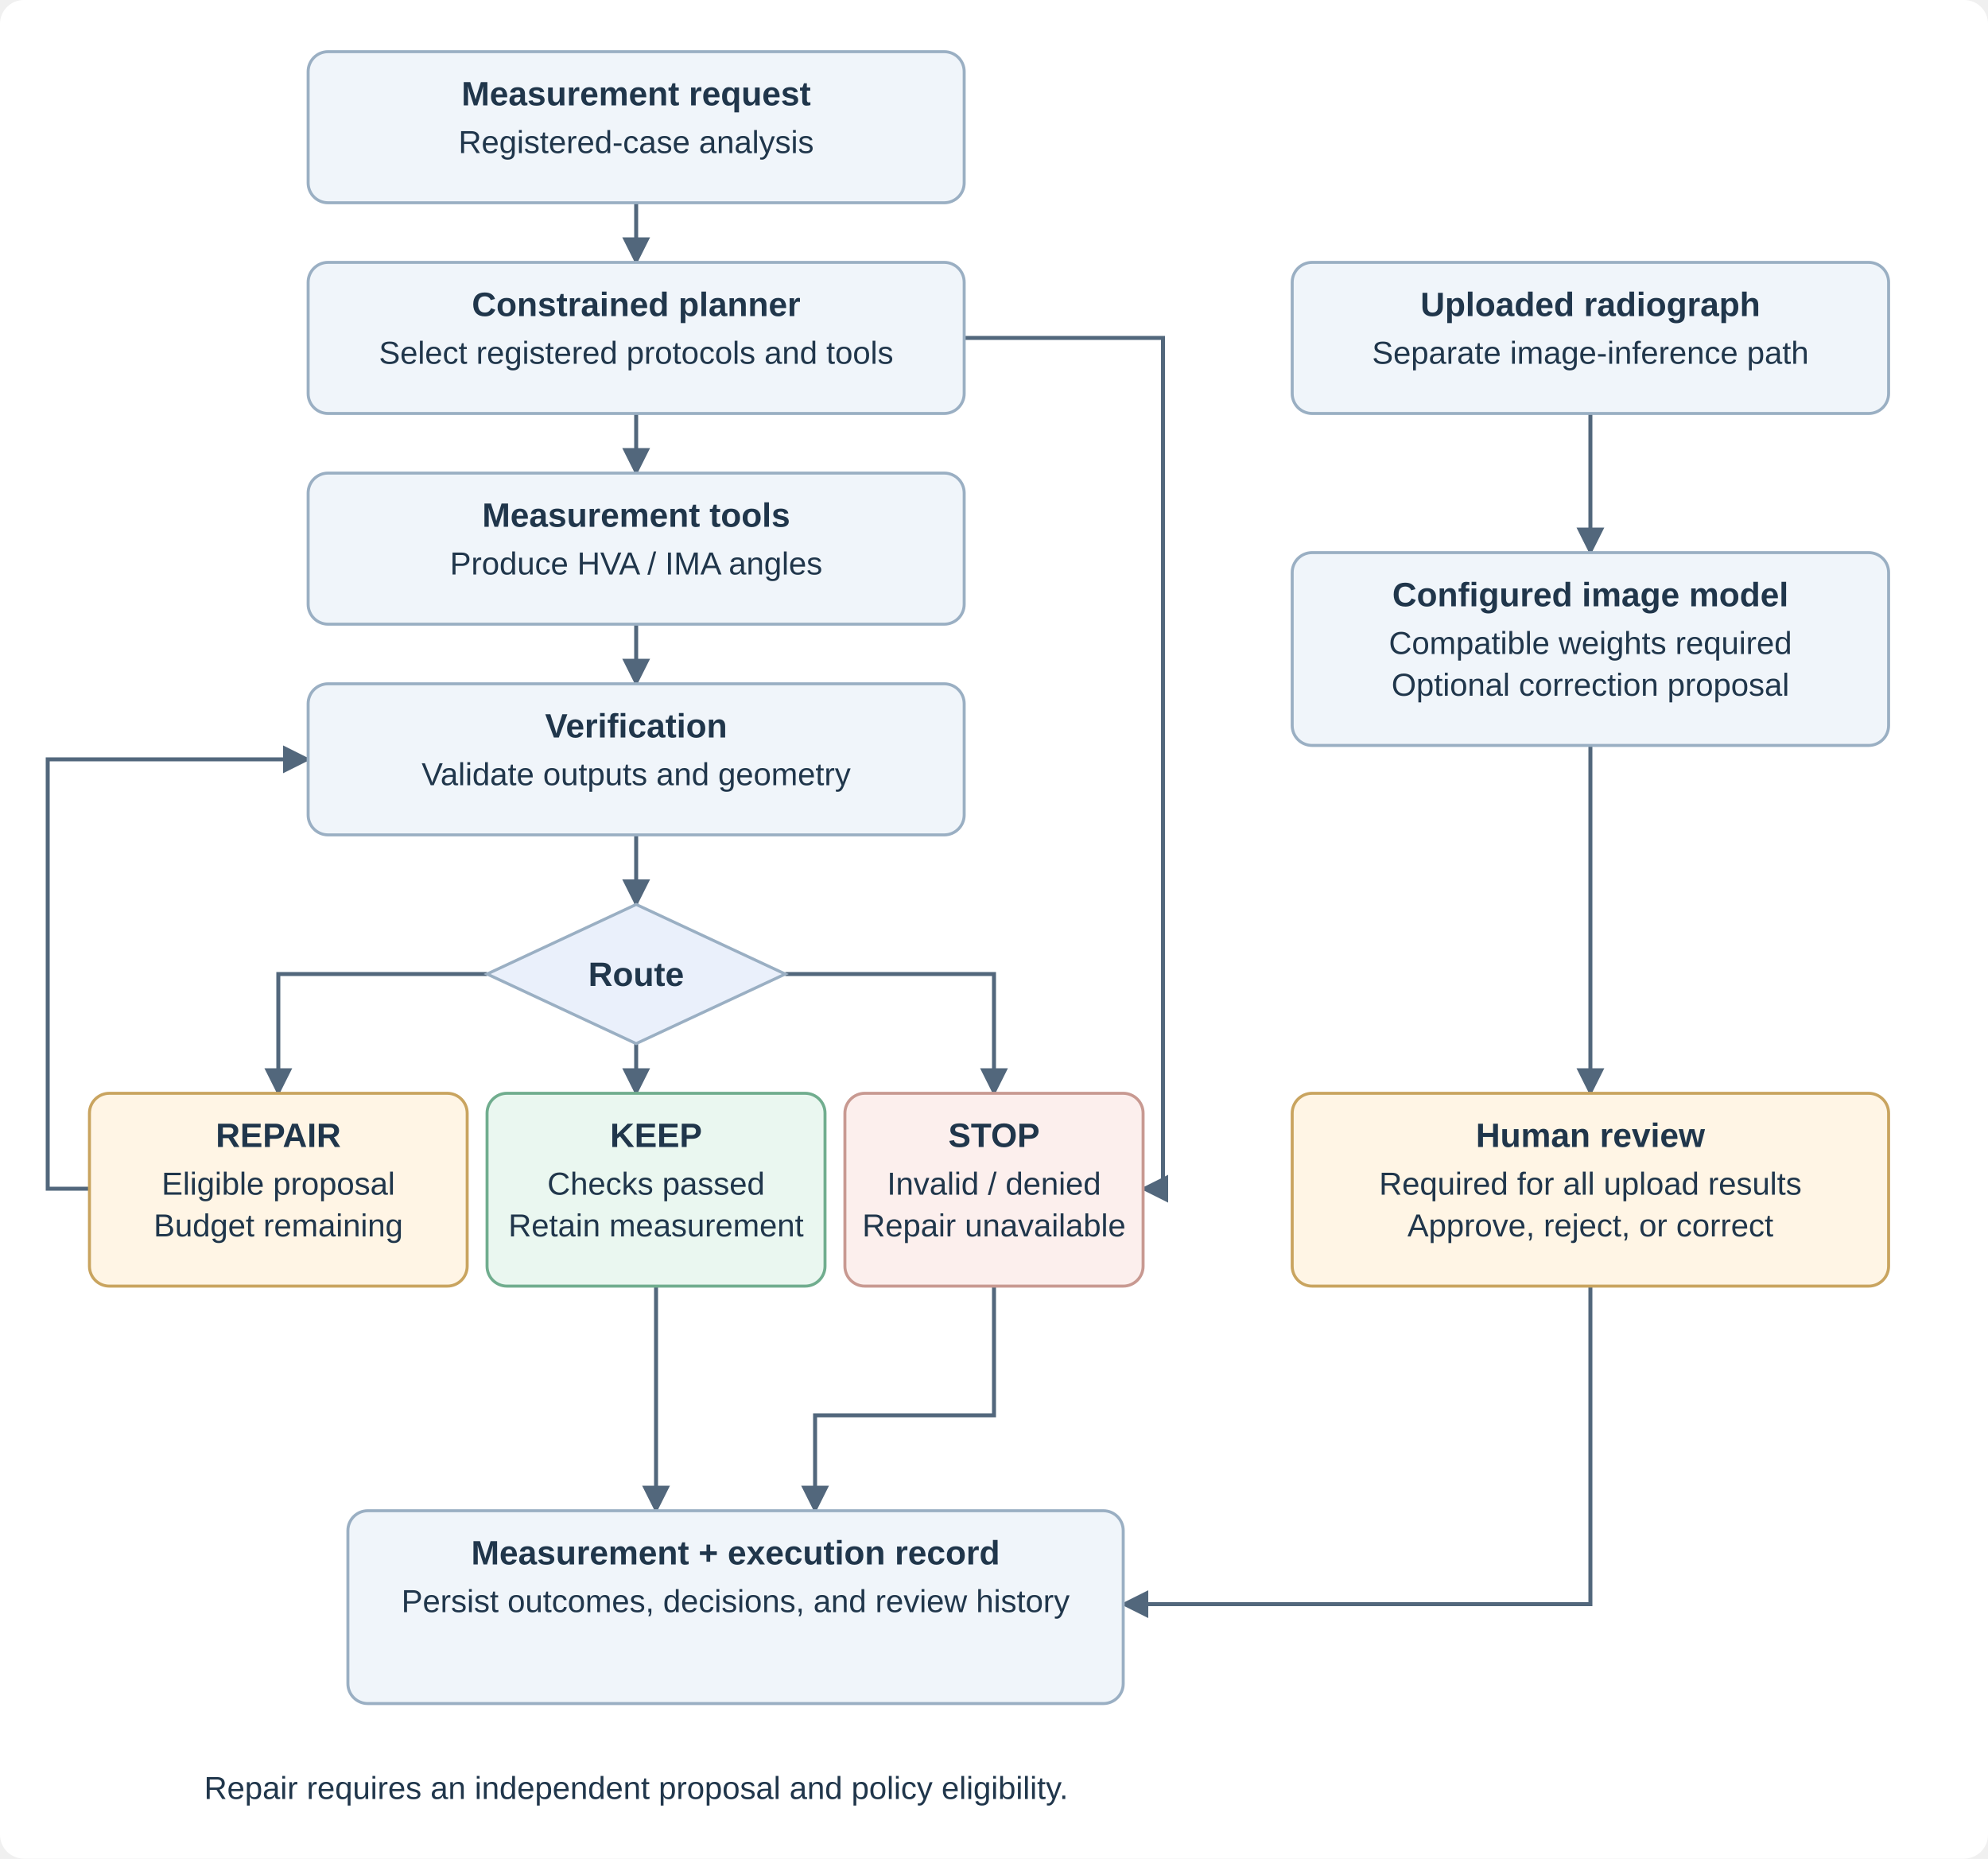
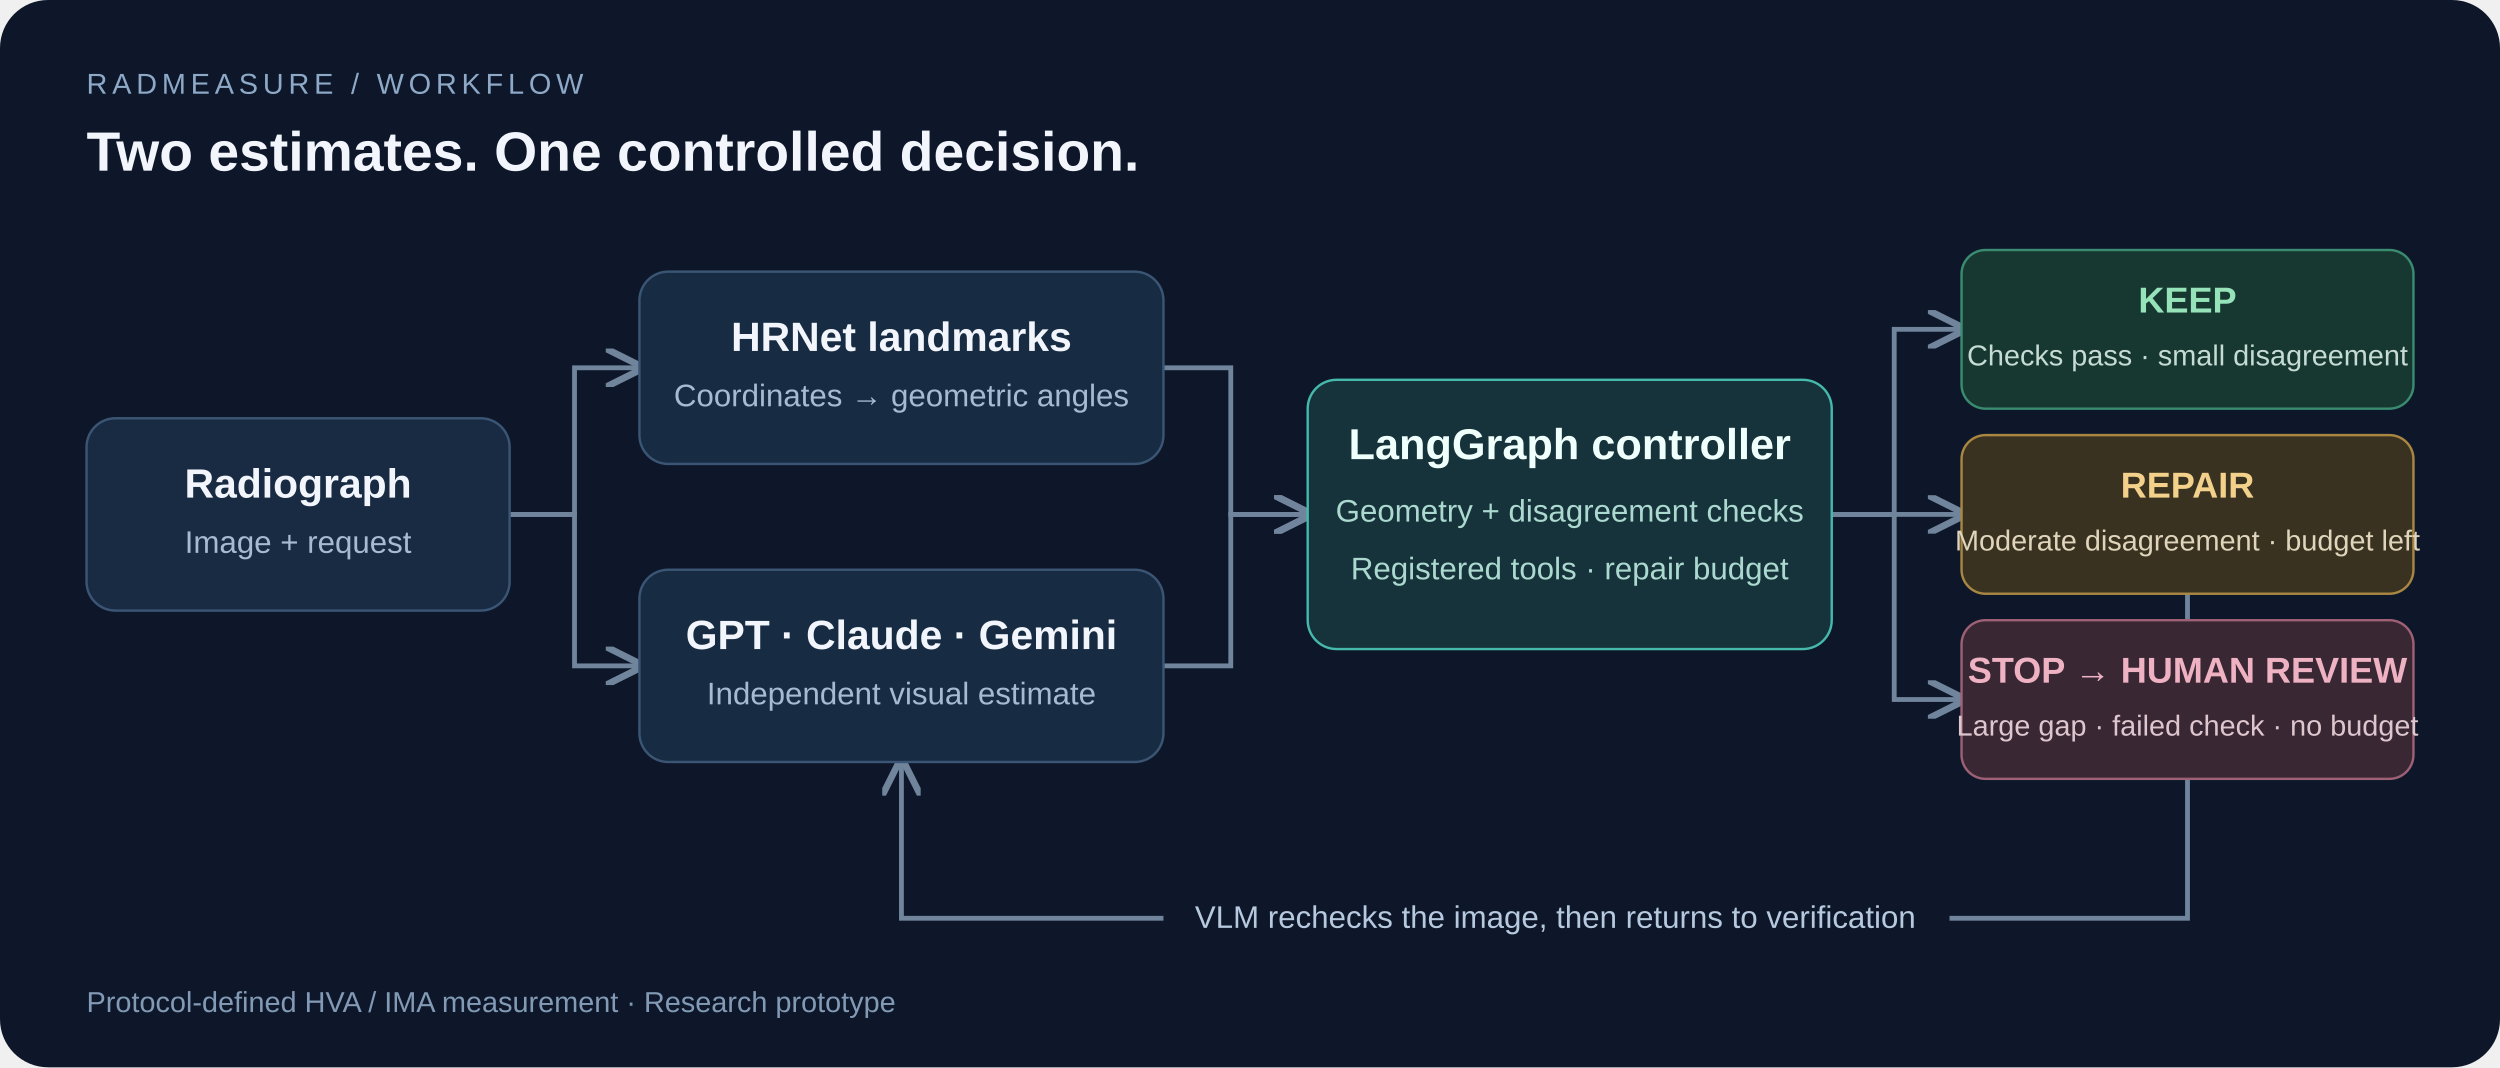
- <svg xmlns="http://www.w3.org/2000/svg" width="1000" height="935" viewBox="0 0 1000 935" role="img" aria-labelledby="title desc">
+ <svg xmlns="http://www.w3.org/2000/svg" width="1040" height="444" viewBox="0 0 1040 444" role="img" aria-labelledby="title desc">
  <defs>
-     <marker id="arrow" viewBox="0 0 10 10" refX="9" refY="5" markerWidth="7" markerHeight="7" orient="auto-start-reverse">
-       <path d="M0 0L10 5L0 10Z" fill="#52677c" />
+     <marker id="arrow" markerWidth="8" markerHeight="8" refX="7" refY="4" orient="auto">
+       <path d="M0 0L8 4L0 8" fill="none" stroke="#70849c" stroke-width="1.4" />
    </marker>
  </defs>
-   <style>text{font-family:Arial,Helvetica,sans-serif;font-size:16px;fill:#20364b} .label{font-weight:700;font-size:17px} .edge{fill:none;stroke:#52677c;stroke-width:2;marker-end:url(#arrow)} .node{fill:#f0f5fa;stroke:#9aafc3;stroke-width:1.5} .keep{fill:#eaf7f0;stroke:#70ad8e} .repair{fill:#fff5e5;stroke:#c9a45f} .stop{fill:#fcefed;stroke:#c89991}</style>
-   <rect width="1000" height="935" rx="12" fill="#fff" />
-   <path class="edge" d="M320 102V132" />
-   <path class="edge" d="M320 208V238" />
-   <path class="edge" d="M320 314V344" />
-   <path class="edge" d="M320 420V455" />
-   <path class="edge" d="M245 490H140V550" />
-   <path class="edge" d="M320 525V550" />
-   <path class="edge" d="M395 490H500V550" />
-   <path class="edge" d="M45 598H24V382H155" />
-   <path class="edge" d="M330 647V760" />
-   <path class="edge" d="M500 647V712H410V760" />
-   <path class="edge" d="M485 170H585V598H575" />
-   <path class="edge" d="M800 208V278" />
-   <path class="edge" d="M800 375V550" />
-   <path class="edge" d="M800 647V807H565" />
-   <g>
-     <rect class="node" x="155" y="26" width="330" height="76" rx="10" />
-     <text x="320" y="53" text-anchor="middle" class="label">Measurement request</text>
-     <text x="320" y="77" text-anchor="middle">Registered-case analysis</text>
+   <rect width="1040" height="444" rx="20" fill="#0d1729" />
+   <g font-family="Arial,Helvetica,sans-serif">
+     <text x="36" y="39" fill="#8da9c7" font-size="12" letter-spacing="2">RADMEASURE / WORKFLOW</text>
+     <text x="36" y="71" fill="#f2f6fc" font-size="23" font-weight="700">Two estimates. One controlled decision.</text>
+     <g fill="none" stroke="#70849c" stroke-width="2" marker-end="url(#arrow)">
+       <path d="M212 214H239V153H266" />
+       <path d="M212 214H239V277H266" />
+       <path d="M484 153H512V214H544" />
+       <path d="M484 277H512V214H544" />
+       <path d="M762 214H788V137H816" />
+       <path d="M762 214H816" />
+       <path d="M762 214H788V291H816" />
+       <path d="M910 247V382H375V317" />
+     </g>
+     <rect x="36" y="174" width="176" height="80" rx="12" fill="#192b43" stroke="#3b5574" />
+     <text x="124" y="207" text-anchor="middle" fill="#f2f6fc" font-size="17" font-weight="700">Radiograph</text>
+     <text x="124" y="230" text-anchor="middle" fill="#a6bbd2" font-size="13">Image + request</text>
+     <rect x="266" y="113" width="218" height="80" rx="12" fill="#172c43" stroke="#3b5574" />
+     <text x="375" y="146" text-anchor="middle" fill="#f2f6fc" font-size="17" font-weight="700">HRNet landmarks</text>
+     <text x="375" y="169" text-anchor="middle" fill="#a6bbd2" font-size="13">Coordinates → geometric angles</text>
+     <rect x="266" y="237" width="218" height="80" rx="12" fill="#172c43" stroke="#3b5574" />
+     <text x="375" y="270" text-anchor="middle" fill="#f2f6fc" font-size="17" font-weight="700">GPT · Claude · Gemini</text>
+     <text x="375" y="293" text-anchor="middle" fill="#a6bbd2" font-size="13">Independent visual estimate</text>
+     <rect x="544" y="158" width="218" height="112" rx="12" fill="#16323a" stroke="#45b9ac" />
+     <text x="653" y="191" text-anchor="middle" fill="#effffc" font-size="18" font-weight="700">LangGraph controller</text>
+     <text x="653" y="217" text-anchor="middle" fill="#abd9d0" font-size="13">Geometry + disagreement checks</text>
+     <text x="653" y="241" text-anchor="middle" fill="#abd9d0" font-size="13">Registered tools · repair budget</text>
+     <rect x="816" y="104" width="188" height="66" rx="10" fill="#173831" stroke="#3a8c70" />
+     <text x="910" y="130" text-anchor="middle" fill="#96e2b9" font-size="15" font-weight="700">KEEP</text>
+     <text x="910" y="152" text-anchor="middle" fill="#c5dbd4" font-size="12">Checks pass · small disagreement</text>
+     <rect x="816" y="181" width="188" height="66" rx="10" fill="#393221" stroke="#a98742" />
+     <text x="910" y="207" text-anchor="middle" fill="#f3d18b" font-size="15" font-weight="700">REPAIR</text>
+     <text x="910" y="229" text-anchor="middle" fill="#e0d5bb" font-size="12">Moderate disagreement · budget left</text>
+     <rect x="816" y="258" width="188" height="66" rx="10" fill="#392733" stroke="#9e6075" />
+     <text x="910" y="284" text-anchor="middle" fill="#efb2c3" font-size="15" font-weight="700">STOP → HUMAN REVIEW</text>
+     <text x="910" y="306" text-anchor="middle" fill="#dec6ce" font-size="12">Large gap · failed check · no budget</text>
+     <rect x="484" y="370" width="327" height="23" rx="6" fill="#0d1729" />
+     <text x="647" y="386" text-anchor="middle" fill="#b7c9df" font-size="13">VLM rechecks the image, then returns to verification</text>
+     <text x="36" y="421" fill="#829ab5" font-size="12">Protocol-defined HVA / IMA measurement · Research prototype</text>
  </g>
-   <g>
-     <rect class="node" x="155" y="132" width="330" height="76" rx="10" />
-     <text x="320" y="159" text-anchor="middle" class="label">Constrained planner</text>
-     <text x="320" y="183" text-anchor="middle">Select registered protocols and tools</text>
-   </g>
-   <g>
-     <rect class="node" x="155" y="238" width="330" height="76" rx="10" />
-     <text x="320" y="265" text-anchor="middle" class="label">Measurement tools</text>
-     <text x="320" y="289" text-anchor="middle">Produce HVA / IMA angles</text>
-   </g>
-   <g>
-     <rect class="node" x="155" y="344" width="330" height="76" rx="10" />
-     <text x="320" y="371" text-anchor="middle" class="label">Verification</text>
-     <text x="320" y="395" text-anchor="middle">Validate outputs and geometry</text>
-   </g>
-   <polygon points="320,455 395,490 320,525 245,490" fill="#eaf0fb" stroke="#9aafc3" stroke-width="1.5" />
-   <text x="320" y="496" text-anchor="middle" class="label">Route</text>
-   <g>
-     <rect class="node repair" x="45" y="550" width="190" height="97" rx="10" />
-     <text x="140" y="577" text-anchor="middle" class="label">REPAIR</text>
-     <text x="140" y="601" text-anchor="middle">Eligible proposal</text>
-     <text x="140" y="622" text-anchor="middle">Budget remaining</text>
-   </g>
-   <g>
-     <rect class="node keep" x="245" y="550" width="170" height="97" rx="10" />
-     <text x="330" y="577" text-anchor="middle" class="label">KEEP</text>
-     <text x="330" y="601" text-anchor="middle">Checks passed</text>
-     <text x="330" y="622" text-anchor="middle">Retain measurement</text>
-   </g>
-   <g>
-     <rect class="node stop" x="425" y="550" width="150" height="97" rx="10" />
-     <text x="500" y="577" text-anchor="middle" class="label">STOP</text>
-     <text x="500" y="601" text-anchor="middle">Invalid / denied</text>
-     <text x="500" y="622" text-anchor="middle">Repair unavailable</text>
-   </g>
-   <g>
-     <rect class="node" x="650" y="132" width="300" height="76" rx="10" />
-     <text x="800" y="159" text-anchor="middle" class="label">Uploaded radiograph</text>
-     <text x="800" y="183" text-anchor="middle">Separate image-inference path</text>
-   </g>
-   <g>
-     <rect class="node" x="650" y="278" width="300" height="97" rx="10" />
-     <text x="800" y="305" text-anchor="middle" class="label">Configured image model</text>
-     <text x="800" y="329" text-anchor="middle">Compatible weights required</text>
-     <text x="800" y="350" text-anchor="middle">Optional correction proposal</text>
-   </g>
-   <g>
-     <rect class="node repair" x="650" y="550" width="300" height="97" rx="10" />
-     <text x="800" y="577" text-anchor="middle" class="label">Human review</text>
-     <text x="800" y="601" text-anchor="middle">Required for all upload results</text>
-     <text x="800" y="622" text-anchor="middle">Approve, reject, or correct</text>
-   </g>
-   <g>
-     <rect class="node" x="175" y="760" width="390" height="97" rx="10" />
-     <text x="370" y="787" text-anchor="middle" class="label">Measurement + execution record</text>
-     <text x="370" y="811" text-anchor="middle">Persist outcomes, decisions, and review history</text>
-   </g>
-   <text x="320" y="905" text-anchor="middle">Repair requires an independent proposal and policy eligibility.</text>
</svg>
